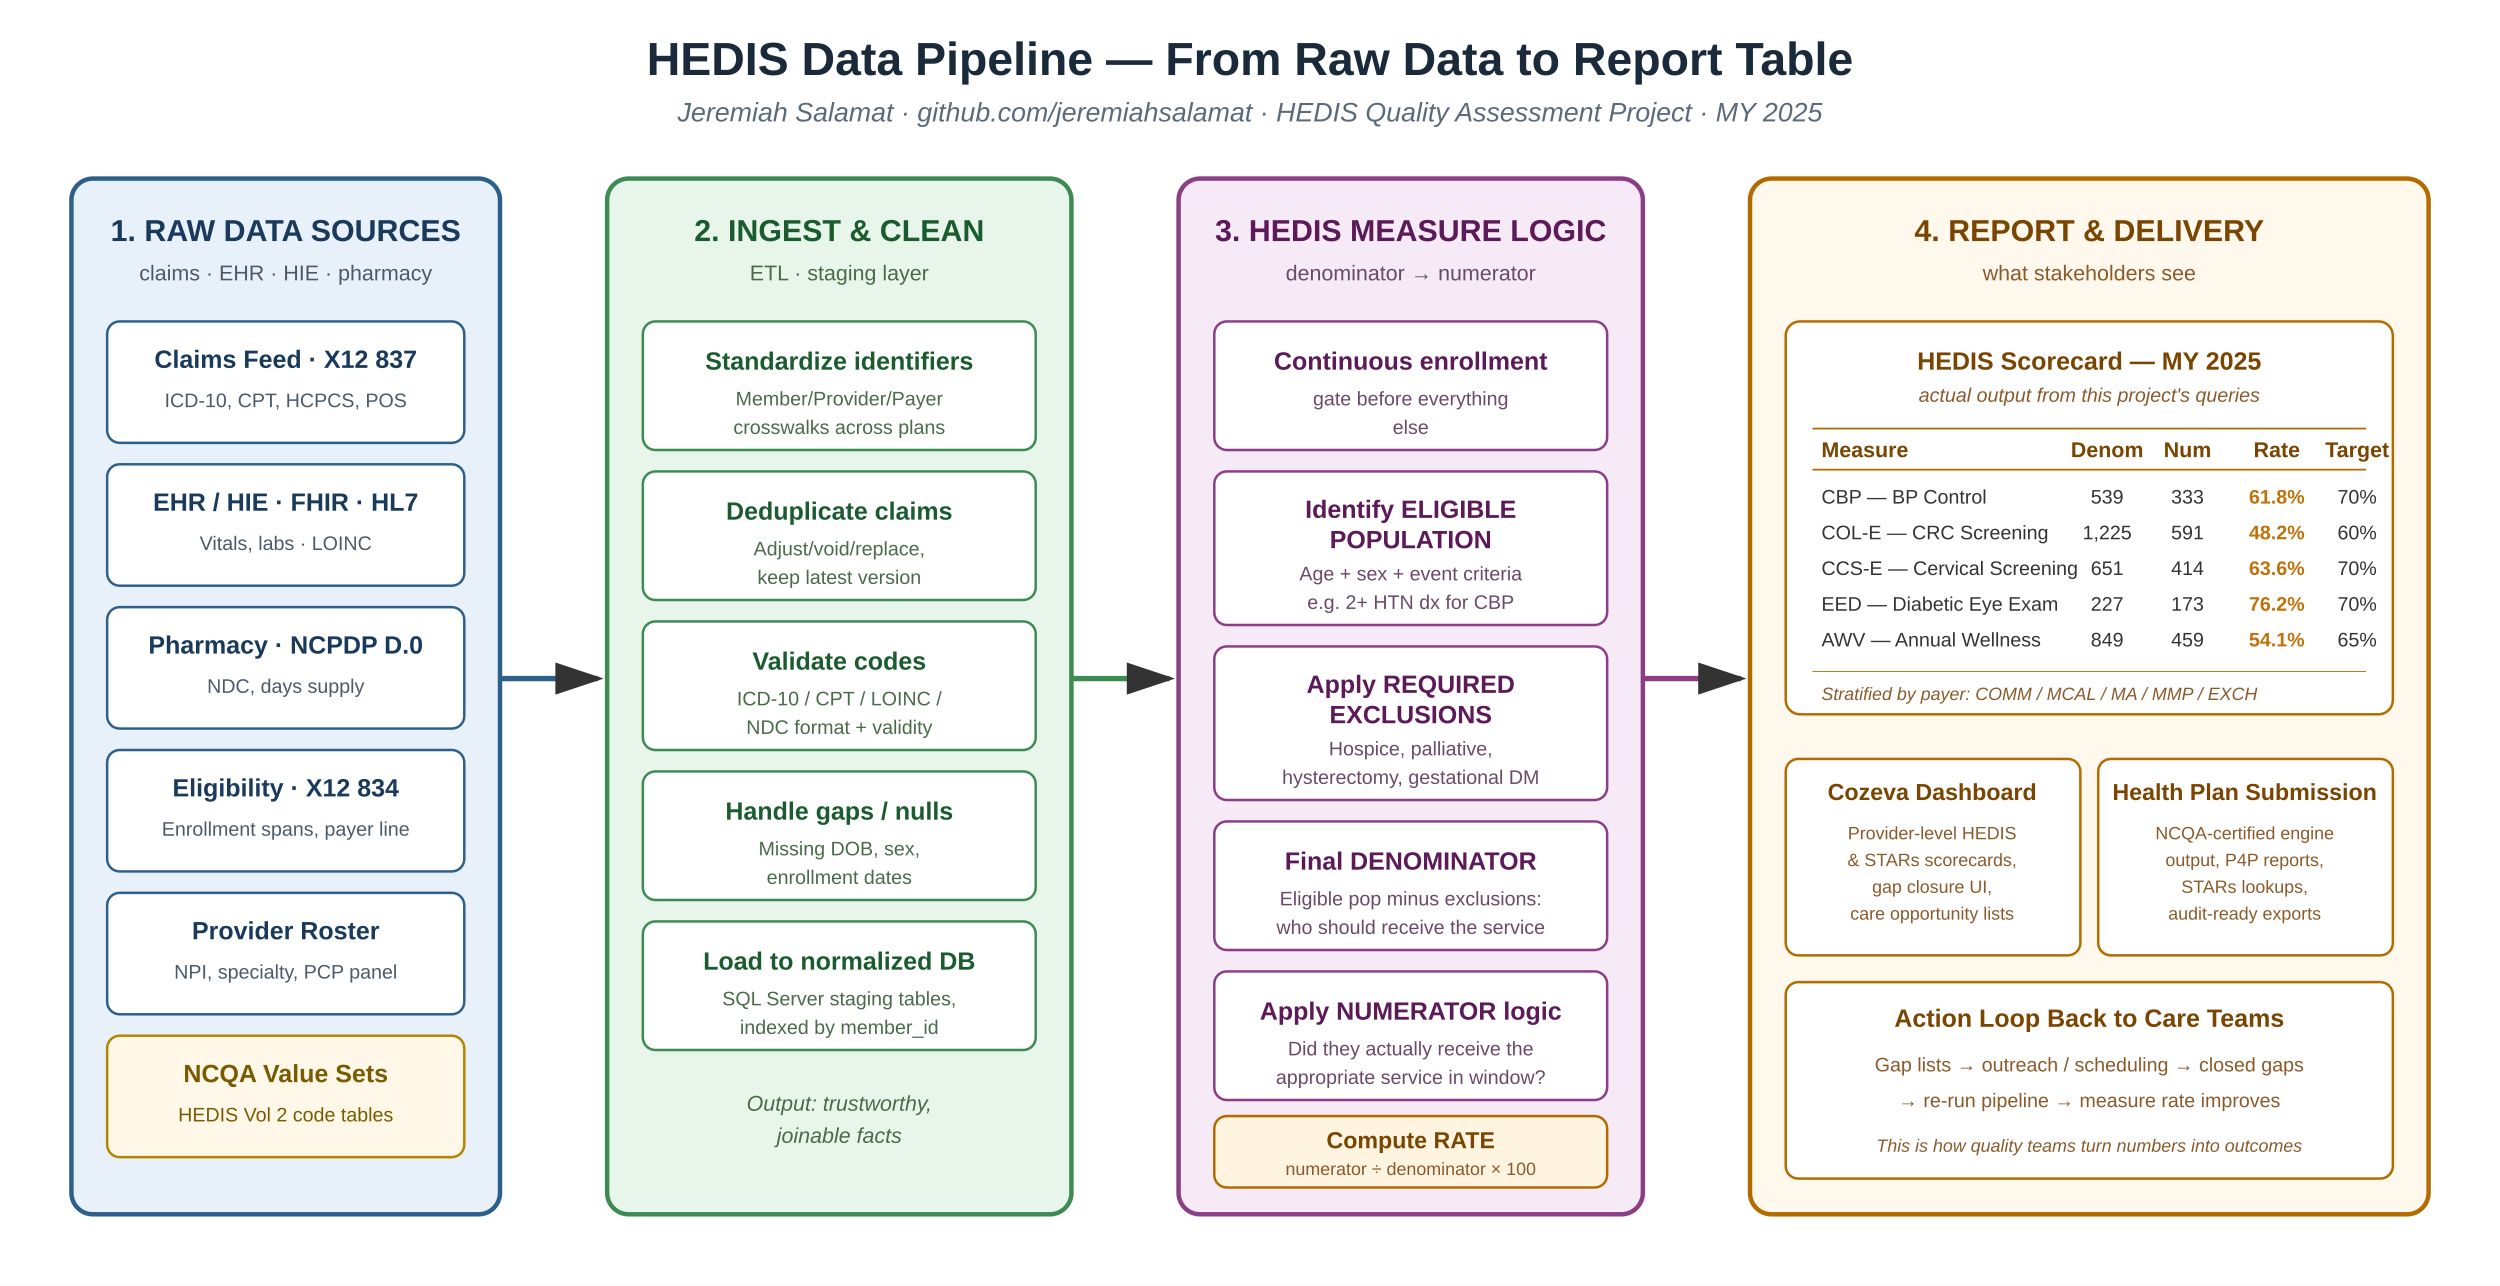
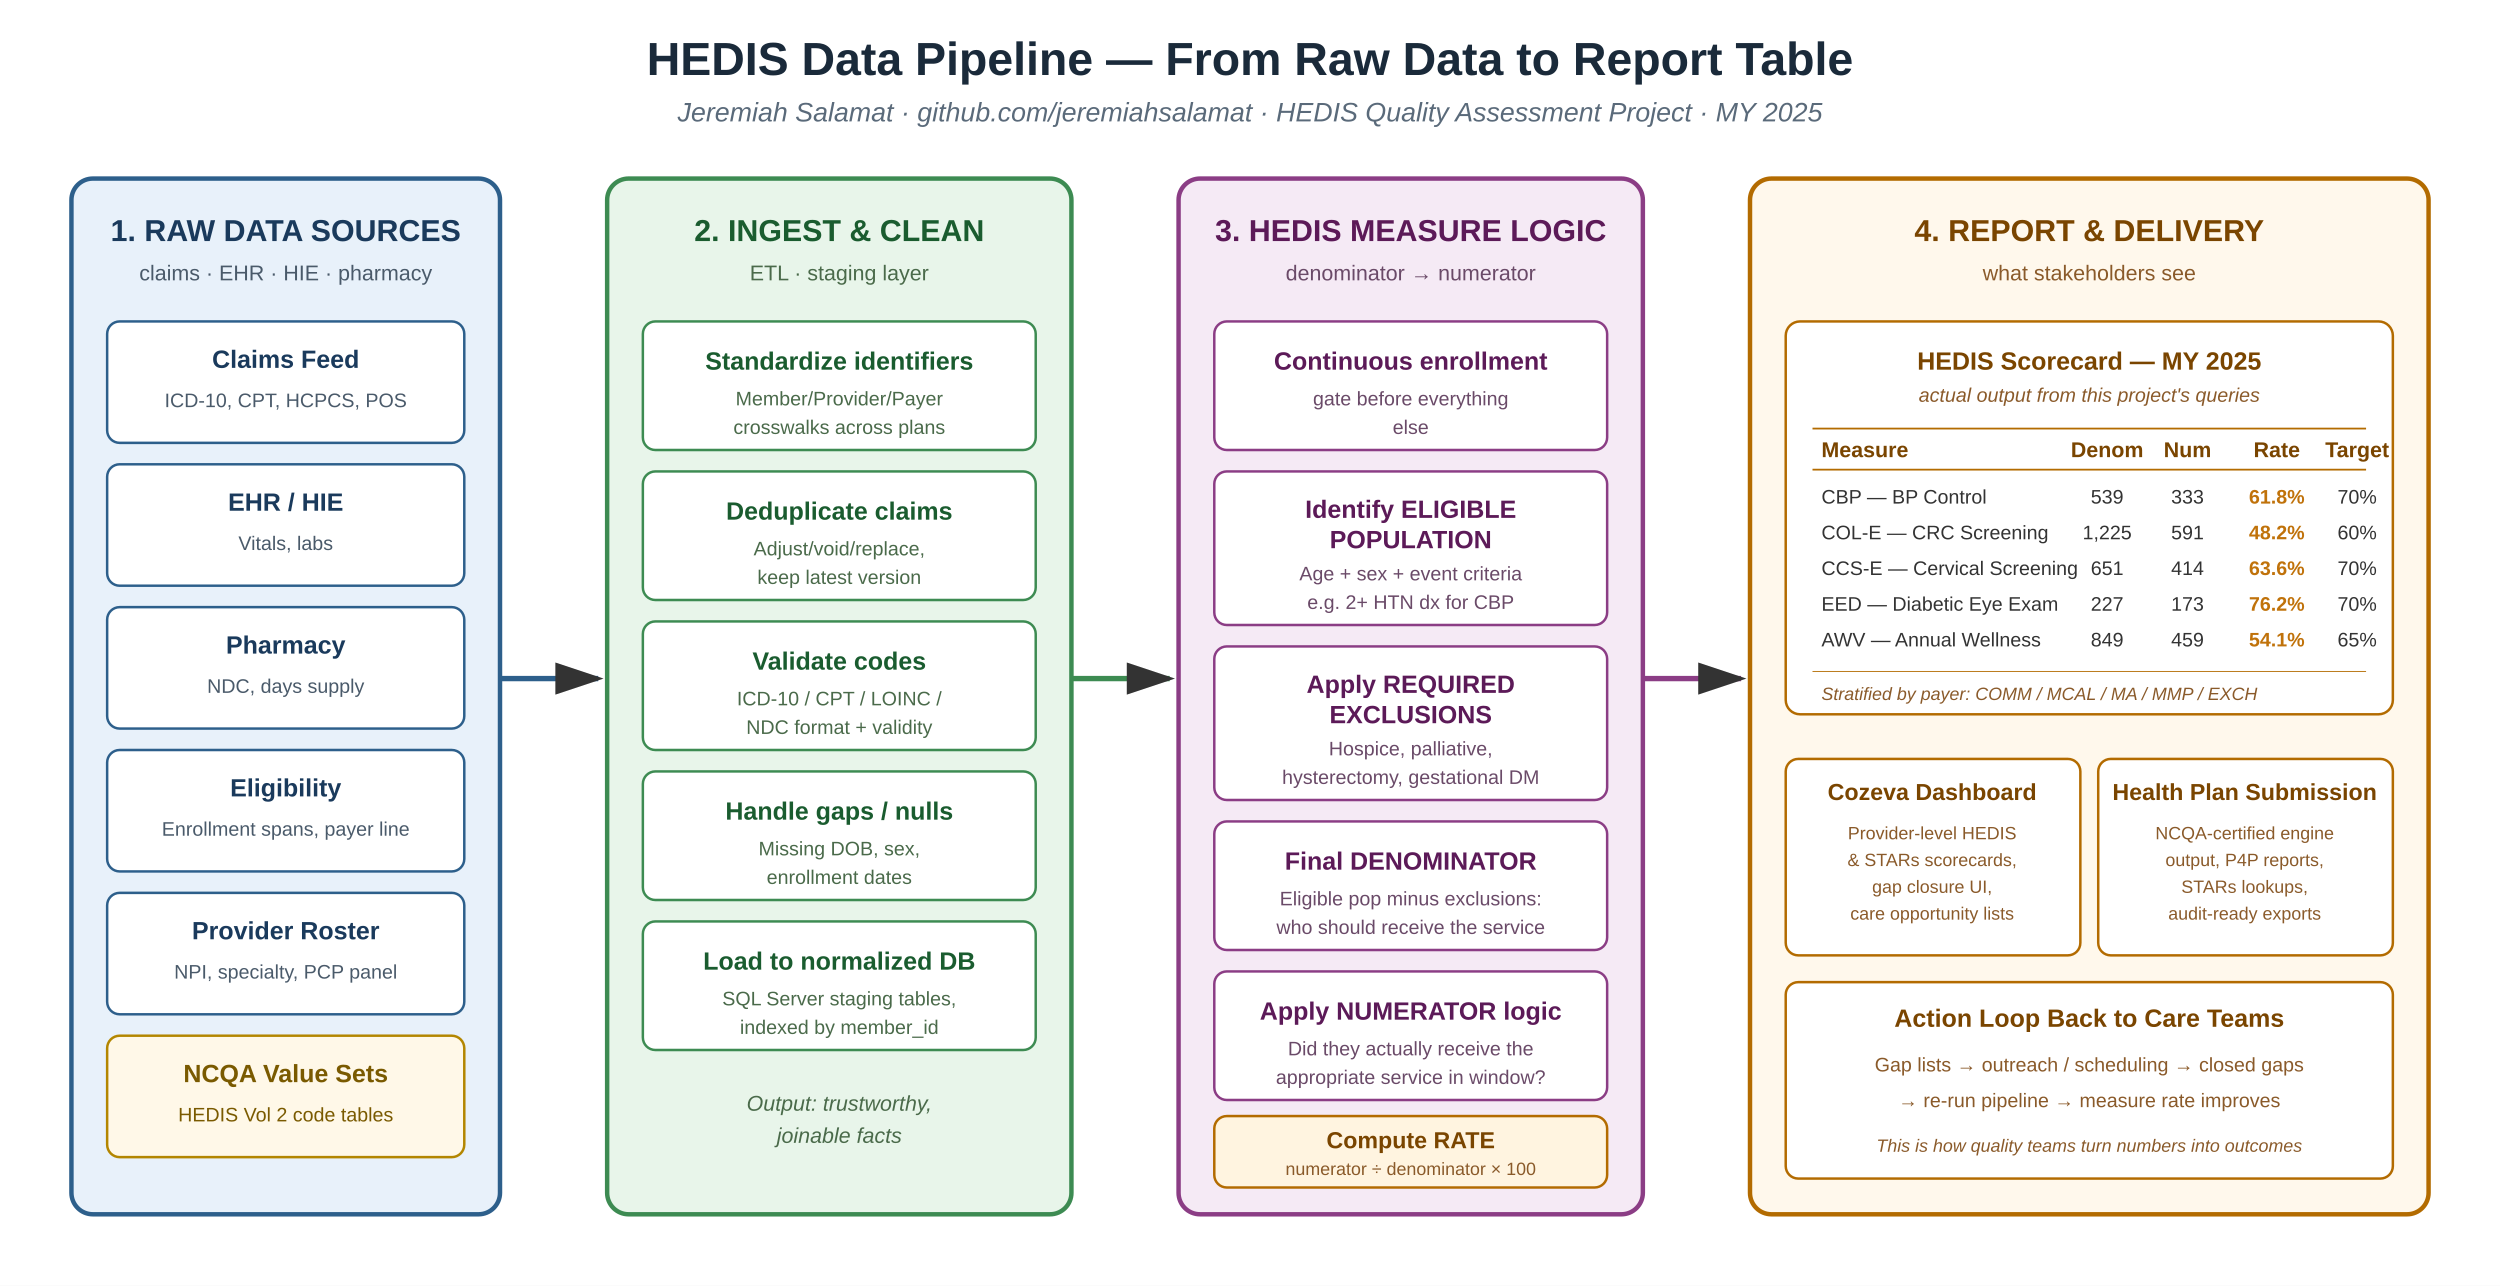
<svg xmlns="http://www.w3.org/2000/svg" viewBox="0 0 1400 720" font-family="Arial, Helvetica, sans-serif">
  <rect width="1400" height="720" fill="#ffffff" />
  <text x="700" y="42" font-size="26" font-weight="700" text-anchor="middle" fill="#1a2a3a">HEDIS Data Pipeline — From Raw Data to Report Table</text>
  <text x="700" y="68" font-size="15" font-style="italic" text-anchor="middle" fill="#5a6a7a">Jeremiah Salamat · github.com/jeremiahsalamat · HEDIS Quality Assessment Project · MY 2025</text>
  <rect x="40" y="100" width="240" height="580" rx="12" fill="#e8f1fa" stroke="#2d5f8b" stroke-width="2.5" />
  <text x="160" y="135" font-size="17" font-weight="700" text-anchor="middle" fill="#1a3a5c">1. RAW DATA SOURCES</text>
  <text x="160" y="157" font-size="12" text-anchor="middle" fill="#4a5a6a">claims · EHR · HIE · pharmacy</text>
  <rect x="60" y="180" width="200" height="68" rx="7" fill="#ffffff" stroke="#2d5f8b" stroke-width="1.4" />
-   <text x="160" y="206" font-size="14" font-weight="600" text-anchor="middle" fill="#1a3a5c">Claims Feed · X12 837</text>
+   <text x="160" y="206" font-size="14" font-weight="600" text-anchor="middle" fill="#1a3a5c">Claims Feed</text>
  <text x="160" y="228" font-size="11" text-anchor="middle" fill="#4a5a6a">ICD-10, CPT, HCPCS, POS</text>
  <rect x="60" y="260" width="200" height="68" rx="7" fill="#ffffff" stroke="#2d5f8b" stroke-width="1.4" />
-   <text x="160" y="286" font-size="14" font-weight="600" text-anchor="middle" fill="#1a3a5c">EHR / HIE · FHIR · HL7</text>
-   <text x="160" y="308" font-size="11" text-anchor="middle" fill="#4a5a6a">Vitals, labs · LOINC</text>
+   <text x="160" y="286" font-size="14" font-weight="600" text-anchor="middle" fill="#1a3a5c">EHR / HIE</text>
+   <text x="160" y="308" font-size="11" text-anchor="middle" fill="#4a5a6a">Vitals, labs</text>
  <rect x="60" y="340" width="200" height="68" rx="7" fill="#ffffff" stroke="#2d5f8b" stroke-width="1.4" />
-   <text x="160" y="366" font-size="14" font-weight="600" text-anchor="middle" fill="#1a3a5c">Pharmacy · NCPDP D.0</text>
+   <text x="160" y="366" font-size="14" font-weight="600" text-anchor="middle" fill="#1a3a5c">Pharmacy</text>
  <text x="160" y="388" font-size="11" text-anchor="middle" fill="#4a5a6a">NDC, days supply</text>
  <rect x="60" y="420" width="200" height="68" rx="7" fill="#ffffff" stroke="#2d5f8b" stroke-width="1.4" />
-   <text x="160" y="446" font-size="14" font-weight="600" text-anchor="middle" fill="#1a3a5c">Eligibility · X12 834</text>
+   <text x="160" y="446" font-size="14" font-weight="600" text-anchor="middle" fill="#1a3a5c">Eligibility</text>
  <text x="160" y="468" font-size="11" text-anchor="middle" fill="#4a5a6a">Enrollment spans, payer line</text>
  <rect x="60" y="500" width="200" height="68" rx="7" fill="#ffffff" stroke="#2d5f8b" stroke-width="1.4" />
  <text x="160" y="526" font-size="14" font-weight="600" text-anchor="middle" fill="#1a3a5c">Provider Roster</text>
  <text x="160" y="548" font-size="11" text-anchor="middle" fill="#4a5a6a">NPI, specialty, PCP panel</text>
  <rect x="60" y="580" width="200" height="68" rx="7" fill="#fff8e8" stroke="#b38600" stroke-width="1.4" />
  <text x="160" y="606" font-size="14" font-weight="600" text-anchor="middle" fill="#7a5a00">NCQA Value Sets</text>
  <text x="160" y="628" font-size="11" text-anchor="middle" fill="#7a5a00">HEDIS Vol 2 code tables</text>
  <path d="M 280 380 L 335 380" stroke="#2d5f8b" stroke-width="3" fill="none" marker-end="url(#arrow)" />
  <rect x="340" y="100" width="260" height="580" rx="12" fill="#e8f5ea" stroke="#3d8b52" stroke-width="2.5" />
  <text x="470" y="135" font-size="17" font-weight="700" text-anchor="middle" fill="#1a5c2f">2. INGEST &amp; CLEAN</text>
  <text x="470" y="157" font-size="12" text-anchor="middle" fill="#4a6a4a">ETL · staging layer</text>
  <rect x="360" y="180" width="220" height="72" rx="7" fill="#ffffff" stroke="#3d8b52" stroke-width="1.4" />
  <text x="470" y="207" font-size="14" font-weight="600" text-anchor="middle" fill="#1a5c2f">Standardize identifiers</text>
  <text x="470" y="227" font-size="11" text-anchor="middle" fill="#4a6a4a">Member/Provider/Payer</text>
  <text x="470" y="243" font-size="11" text-anchor="middle" fill="#4a6a4a">crosswalks across plans</text>
  <rect x="360" y="264" width="220" height="72" rx="7" fill="#ffffff" stroke="#3d8b52" stroke-width="1.4" />
  <text x="470" y="291" font-size="14" font-weight="600" text-anchor="middle" fill="#1a5c2f">Deduplicate claims</text>
  <text x="470" y="311" font-size="11" text-anchor="middle" fill="#4a6a4a">Adjust/void/replace,</text>
  <text x="470" y="327" font-size="11" text-anchor="middle" fill="#4a6a4a">keep latest version</text>
  <rect x="360" y="348" width="220" height="72" rx="7" fill="#ffffff" stroke="#3d8b52" stroke-width="1.4" />
  <text x="470" y="375" font-size="14" font-weight="600" text-anchor="middle" fill="#1a5c2f">Validate codes</text>
  <text x="470" y="395" font-size="11" text-anchor="middle" fill="#4a6a4a">ICD-10 / CPT / LOINC /</text>
  <text x="470" y="411" font-size="11" text-anchor="middle" fill="#4a6a4a">NDC format + validity</text>
  <rect x="360" y="432" width="220" height="72" rx="7" fill="#ffffff" stroke="#3d8b52" stroke-width="1.4" />
  <text x="470" y="459" font-size="14" font-weight="600" text-anchor="middle" fill="#1a5c2f">Handle gaps / nulls</text>
  <text x="470" y="479" font-size="11" text-anchor="middle" fill="#4a6a4a">Missing DOB, sex,</text>
  <text x="470" y="495" font-size="11" text-anchor="middle" fill="#4a6a4a">enrollment dates</text>
  <rect x="360" y="516" width="220" height="72" rx="7" fill="#ffffff" stroke="#3d8b52" stroke-width="1.4" />
  <text x="470" y="543" font-size="14" font-weight="600" text-anchor="middle" fill="#1a5c2f">Load to normalized DB</text>
  <text x="470" y="563" font-size="11" text-anchor="middle" fill="#4a6a4a">SQL Server staging tables,</text>
  <text x="470" y="579" font-size="11" text-anchor="middle" fill="#4a6a4a">indexed by member_id</text>
  <text x="470" y="622" font-size="12" font-style="italic" text-anchor="middle" fill="#4a6a4a">Output: trustworthy,</text>
  <text x="470" y="640" font-size="12" font-style="italic" text-anchor="middle" fill="#4a6a4a">joinable facts</text>
  <path d="M 600 380 L 655 380" stroke="#3d8b52" stroke-width="3" fill="none" marker-end="url(#arrow)" />
  <rect x="660" y="100" width="260" height="580" rx="12" fill="#f5eaf5" stroke="#8b3d85" stroke-width="2.5" />
  <text x="790" y="135" font-size="17" font-weight="700" text-anchor="middle" fill="#5c1a58">3. HEDIS MEASURE LOGIC</text>
  <text x="790" y="157" font-size="12" text-anchor="middle" fill="#6a4a68">denominator → numerator</text>
  <rect x="680" y="180" width="220" height="72" rx="7" fill="#ffffff" stroke="#8b3d85" stroke-width="1.4" />
  <text x="790" y="207" font-size="14" font-weight="600" text-anchor="middle" fill="#5c1a58">Continuous enrollment</text>
  <text x="790" y="227" font-size="11" text-anchor="middle" fill="#6a4a68">gate before everything</text>
  <text x="790" y="243" font-size="11" text-anchor="middle" fill="#6a4a68">else</text>
  <rect x="680" y="264" width="220" height="86" rx="7" fill="#ffffff" stroke="#8b3d85" stroke-width="1.4" />
  <text x="790" y="290" font-size="14" font-weight="600" text-anchor="middle" fill="#5c1a58">Identify ELIGIBLE</text>
  <text x="790" y="307" font-size="14" font-weight="600" text-anchor="middle" fill="#5c1a58">POPULATION</text>
  <text x="790" y="325" font-size="11" text-anchor="middle" fill="#6a4a68">Age + sex + event criteria</text>
  <text x="790" y="341" font-size="11" text-anchor="middle" fill="#6a4a68">e.g. 2+ HTN dx for CBP</text>
  <rect x="680" y="362" width="220" height="86" rx="7" fill="#ffffff" stroke="#8b3d85" stroke-width="1.4" />
  <text x="790" y="388" font-size="14" font-weight="600" text-anchor="middle" fill="#5c1a58">Apply REQUIRED</text>
  <text x="790" y="405" font-size="14" font-weight="600" text-anchor="middle" fill="#5c1a58">EXCLUSIONS</text>
  <text x="790" y="423" font-size="11" text-anchor="middle" fill="#6a4a68">Hospice, palliative,</text>
  <text x="790" y="439" font-size="11" text-anchor="middle" fill="#6a4a68">hysterectomy, gestational DM</text>
  <rect x="680" y="460" width="220" height="72" rx="7" fill="#ffffff" stroke="#8b3d85" stroke-width="1.4" />
  <text x="790" y="487" font-size="14" font-weight="600" text-anchor="middle" fill="#5c1a58">Final DENOMINATOR</text>
  <text x="790" y="507" font-size="11" text-anchor="middle" fill="#6a4a68">Eligible pop minus exclusions:</text>
  <text x="790" y="523" font-size="11" text-anchor="middle" fill="#6a4a68">who should receive the service</text>
  <rect x="680" y="544" width="220" height="72" rx="7" fill="#ffffff" stroke="#8b3d85" stroke-width="1.4" />
  <text x="790" y="571" font-size="14" font-weight="600" text-anchor="middle" fill="#5c1a58">Apply NUMERATOR logic</text>
  <text x="790" y="591" font-size="11" text-anchor="middle" fill="#6a4a68">Did they actually receive the</text>
  <text x="790" y="607" font-size="11" text-anchor="middle" fill="#6a4a68">appropriate service in window?</text>
  <rect x="680" y="625" width="220" height="40" rx="7" fill="#fff4e0" stroke="#b36b00" stroke-width="1.4" />
  <text x="790" y="643" font-size="13" font-weight="700" text-anchor="middle" fill="#7a4500">Compute RATE</text>
  <text x="790" y="658" font-size="10" text-anchor="middle" fill="#8a5a2a">numerator ÷ denominator × 100</text>
  <path d="M 920 380 L 975 380" stroke="#8b3d85" stroke-width="3" fill="none" marker-end="url(#arrow)" />
  <rect x="980" y="100" width="380" height="580" rx="12" fill="#fff8ec" stroke="#b36b00" stroke-width="2.5" />
  <text x="1170" y="135" font-size="17" font-weight="700" text-anchor="middle" fill="#7a4500">4. REPORT &amp; DELIVERY</text>
  <text x="1170" y="157" font-size="12" text-anchor="middle" fill="#8a5a2a">what stakeholders see</text>
  <rect x="1000" y="180" width="340" height="220" rx="8" fill="#ffffff" stroke="#b36b00" stroke-width="1.4" />
  <text x="1170" y="207" font-size="14" font-weight="700" text-anchor="middle" fill="#7a4500">HEDIS Scorecard — MY 2025</text>
  <text x="1170" y="225" font-size="11" font-style="italic" text-anchor="middle" fill="#8a5a2a">actual output from this project's queries</text>
  <line x1="1015" y1="240" x2="1325" y2="240" stroke="#b36b00" stroke-width="1" />
  <text x="1020" y="256" font-size="12" font-weight="700" fill="#7a4500">Measure</text>
  <text x="1180" y="256" font-size="12" font-weight="700" text-anchor="middle" fill="#7a4500">Denom</text>
  <text x="1225" y="256" font-size="12" font-weight="700" text-anchor="middle" fill="#7a4500">Num</text>
  <text x="1275" y="256" font-size="12" font-weight="700" text-anchor="middle" fill="#7a4500">Rate</text>
  <text x="1320" y="256" font-size="12" font-weight="700" text-anchor="middle" fill="#7a4500">Target</text>
  <line x1="1015" y1="263" x2="1325" y2="263" stroke="#b36b00" stroke-width="1" />
  <text x="1020" y="282" font-size="11" fill="#333">CBP — BP Control</text>
  <text x="1180" y="282" font-size="11" text-anchor="middle" fill="#333">539</text>
  <text x="1225" y="282" font-size="11" text-anchor="middle" fill="#333">333</text>
  <text x="1275" y="282" font-size="11" font-weight="600" text-anchor="middle" fill="#c0720a">61.8%</text>
  <text x="1320" y="282" font-size="11" text-anchor="middle" fill="#333">70%</text>
  <text x="1020" y="302" font-size="11" fill="#333">COL-E — CRC Screening</text>
  <text x="1180" y="302" font-size="11" text-anchor="middle" fill="#333">1,225</text>
  <text x="1225" y="302" font-size="11" text-anchor="middle" fill="#333">591</text>
  <text x="1275" y="302" font-size="11" font-weight="600" text-anchor="middle" fill="#c0720a">48.2%</text>
  <text x="1320" y="302" font-size="11" text-anchor="middle" fill="#333">60%</text>
  <text x="1020" y="322" font-size="11" fill="#333">CCS-E — Cervical Screening</text>
  <text x="1180" y="322" font-size="11" text-anchor="middle" fill="#333">651</text>
  <text x="1225" y="322" font-size="11" text-anchor="middle" fill="#333">414</text>
  <text x="1275" y="322" font-size="11" font-weight="600" text-anchor="middle" fill="#c0720a">63.6%</text>
  <text x="1320" y="322" font-size="11" text-anchor="middle" fill="#333">70%</text>
  <text x="1020" y="342" font-size="11" fill="#333">EED — Diabetic Eye Exam</text>
  <text x="1180" y="342" font-size="11" text-anchor="middle" fill="#333">227</text>
  <text x="1225" y="342" font-size="11" text-anchor="middle" fill="#333">173</text>
  <text x="1275" y="342" font-size="11" font-weight="600" text-anchor="middle" fill="#c0720a">76.2%</text>
  <text x="1320" y="342" font-size="11" text-anchor="middle" fill="#333">70%</text>
  <text x="1020" y="362" font-size="11" fill="#333">AWV — Annual Wellness</text>
  <text x="1180" y="362" font-size="11" text-anchor="middle" fill="#333">849</text>
  <text x="1225" y="362" font-size="11" text-anchor="middle" fill="#333">459</text>
  <text x="1275" y="362" font-size="11" font-weight="600" text-anchor="middle" fill="#c0720a">54.1%</text>
  <text x="1320" y="362" font-size="11" text-anchor="middle" fill="#333">65%</text>
  <line x1="1015" y1="376" x2="1325" y2="376" stroke="#b36b00" stroke-width="0.5" />
  <text x="1020" y="392" font-size="10" font-style="italic" fill="#8a5a2a">Stratified by payer: COMM / MCAL / MA / MMP / EXCH</text>
  <rect x="1000" y="425" width="165" height="110" rx="7" fill="#ffffff" stroke="#b36b00" stroke-width="1.4" />
  <text x="1082" y="448" font-size="13" font-weight="600" text-anchor="middle" fill="#7a4500">Cozeva Dashboard</text>
  <text x="1082" y="470" font-size="10" text-anchor="middle" fill="#8a5a2a">Provider-level HEDIS</text>
  <text x="1082" y="485" font-size="10" text-anchor="middle" fill="#8a5a2a">&amp; STARs scorecards,</text>
  <text x="1082" y="500" font-size="10" text-anchor="middle" fill="#8a5a2a">gap closure UI,</text>
  <text x="1082" y="515" font-size="10" text-anchor="middle" fill="#8a5a2a">care opportunity lists</text>
  <rect x="1175" y="425" width="165" height="110" rx="7" fill="#ffffff" stroke="#b36b00" stroke-width="1.4" />
  <text x="1257" y="448" font-size="13" font-weight="600" text-anchor="middle" fill="#7a4500">Health Plan Submission</text>
  <text x="1257" y="470" font-size="10" text-anchor="middle" fill="#8a5a2a">NCQA-certified engine</text>
  <text x="1257" y="485" font-size="10" text-anchor="middle" fill="#8a5a2a">output, P4P reports,</text>
  <text x="1257" y="500" font-size="10" text-anchor="middle" fill="#8a5a2a">STARs lookups,</text>
  <text x="1257" y="515" font-size="10" text-anchor="middle" fill="#8a5a2a">audit-ready exports</text>
  <rect x="1000" y="550" width="340" height="110" rx="7" fill="#ffffff" stroke="#b36b00" stroke-width="1.4" />
  <text x="1170" y="575" font-size="14" font-weight="700" text-anchor="middle" fill="#7a4500">Action Loop Back to Care Teams</text>
  <text x="1170" y="600" font-size="11" text-anchor="middle" fill="#8a5a2a">Gap lists → outreach / scheduling → closed gaps</text>
  <text x="1170" y="620" font-size="11" text-anchor="middle" fill="#8a5a2a">→ re-run pipeline → measure rate improves</text>
  <text x="1170" y="645" font-size="10" font-style="italic" text-anchor="middle" fill="#8a5a2a">This is how quality teams turn numbers into outcomes</text>
  <defs>
    <marker id="arrow" markerWidth="10" markerHeight="10" refX="8" refY="3" orient="auto">
      <path d="M0,0 L0,6 L9,3 z" fill="#333" />
    </marker>
  </defs>
</svg>
